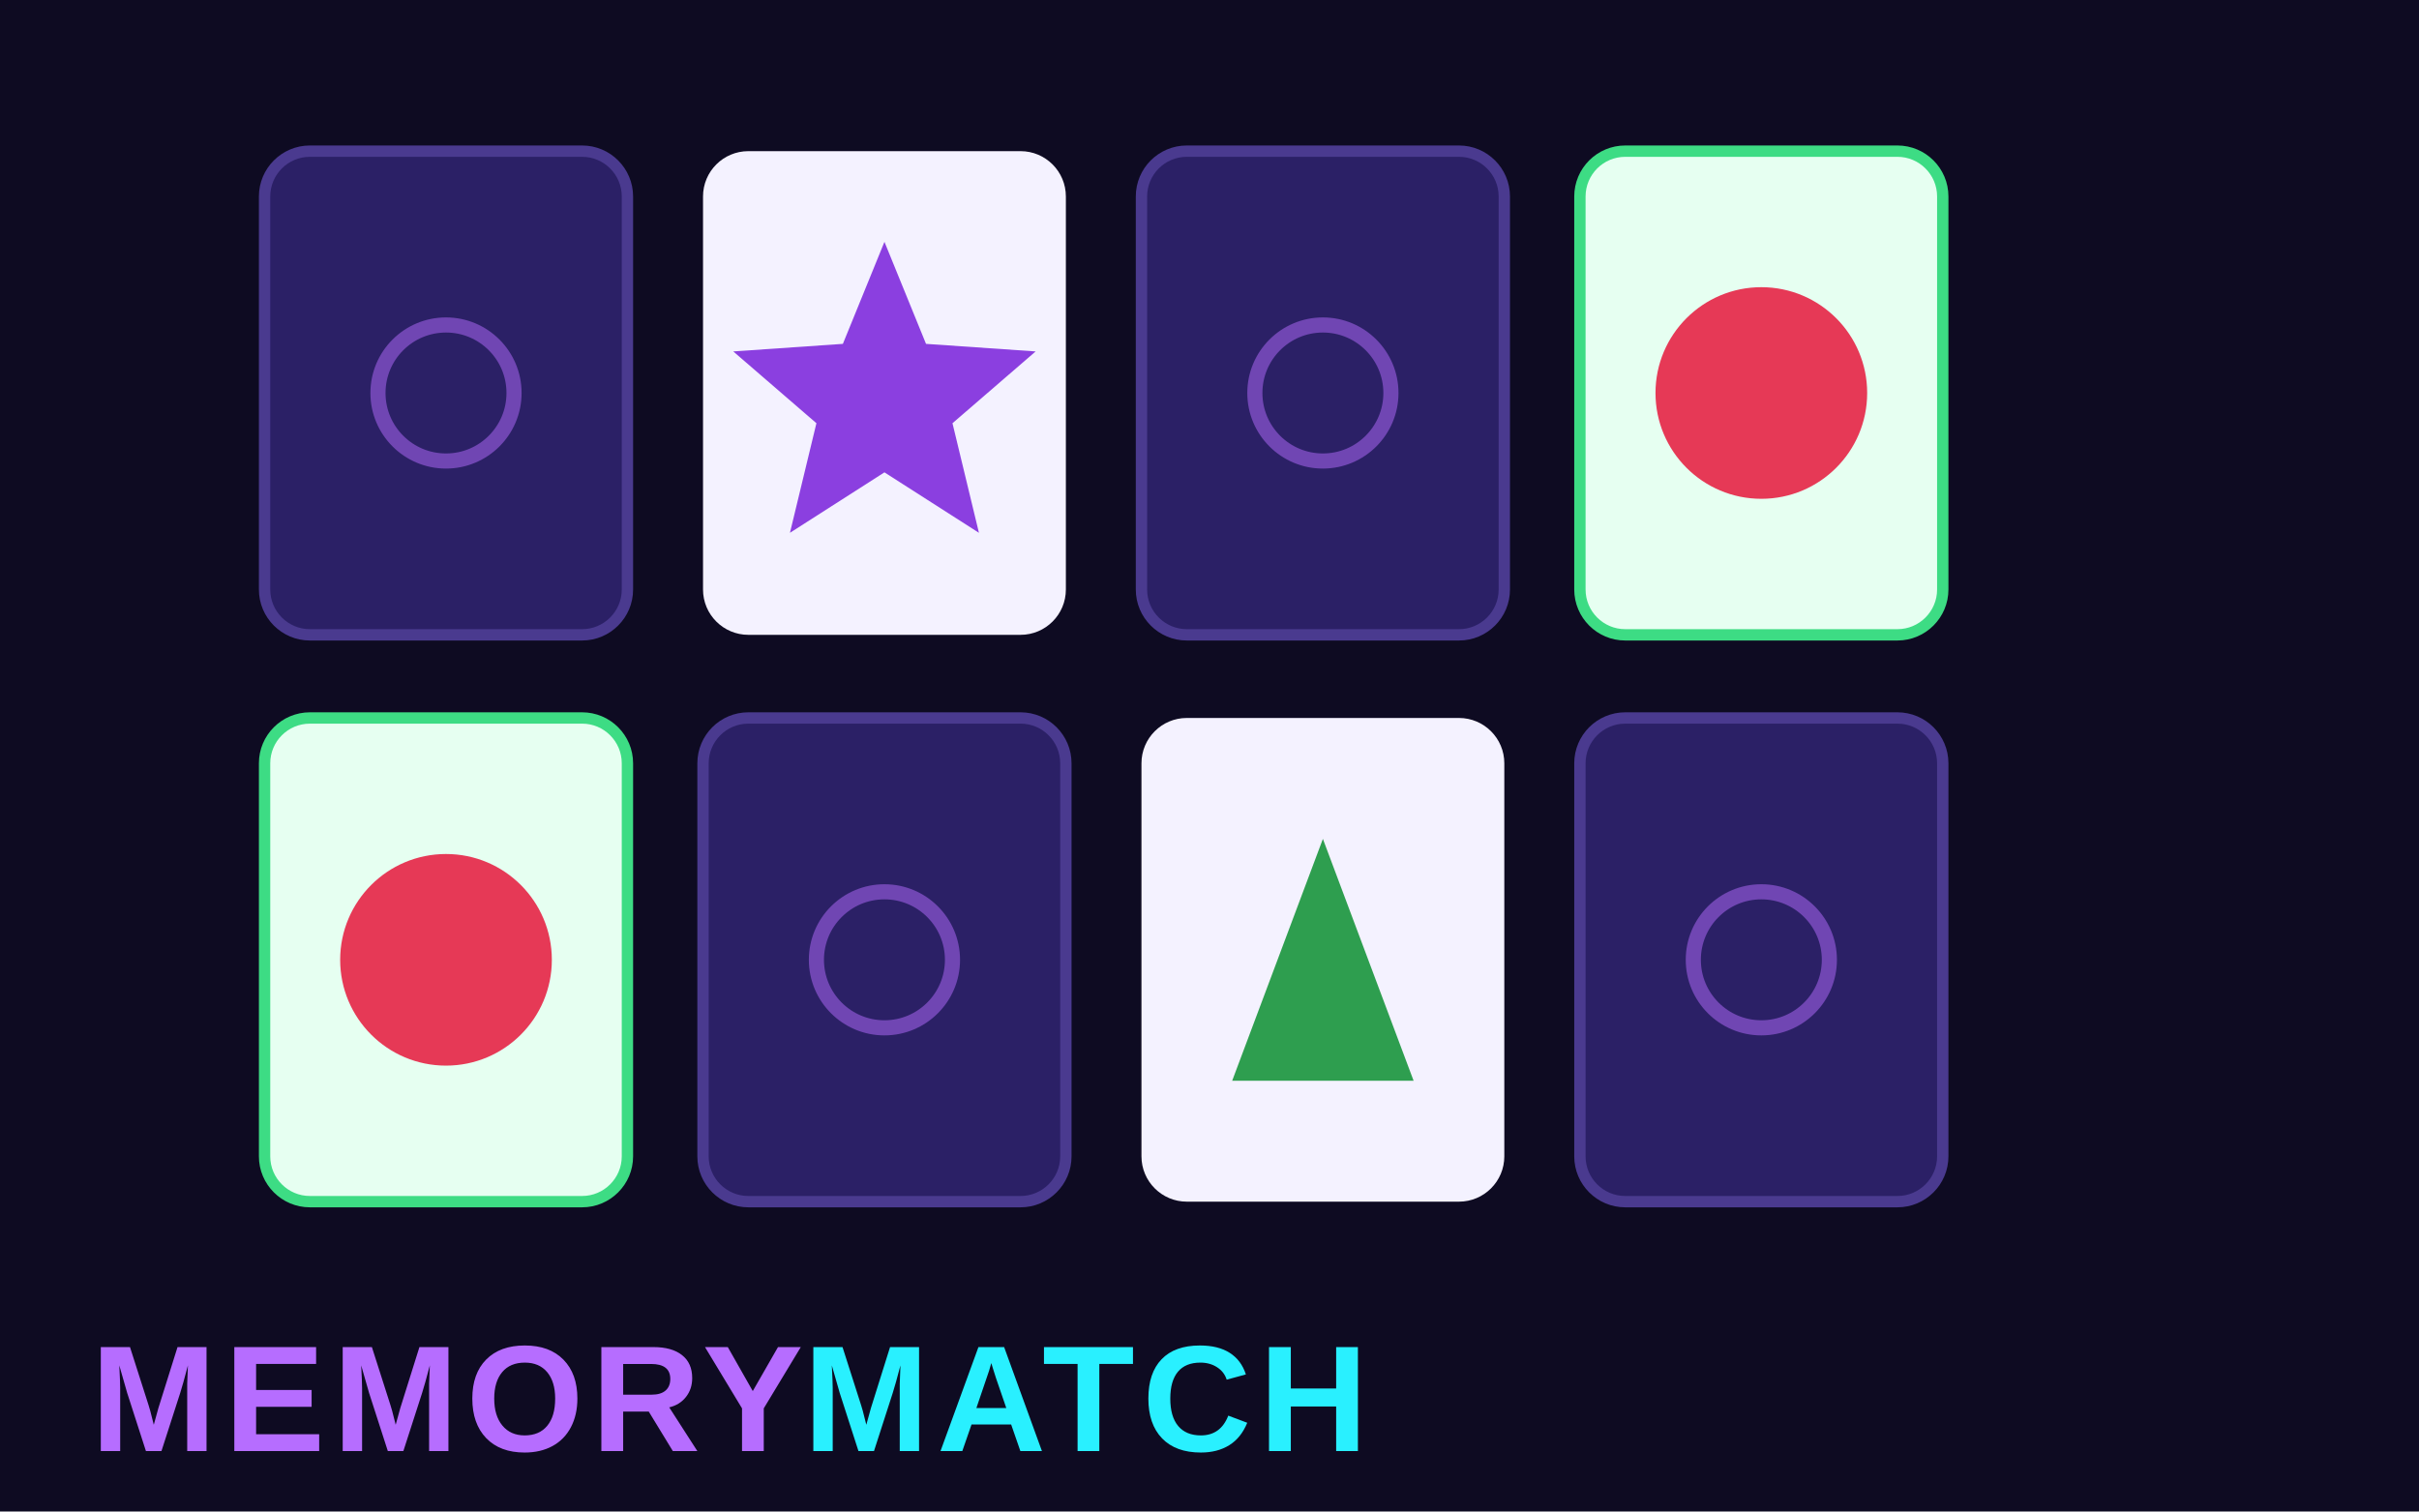
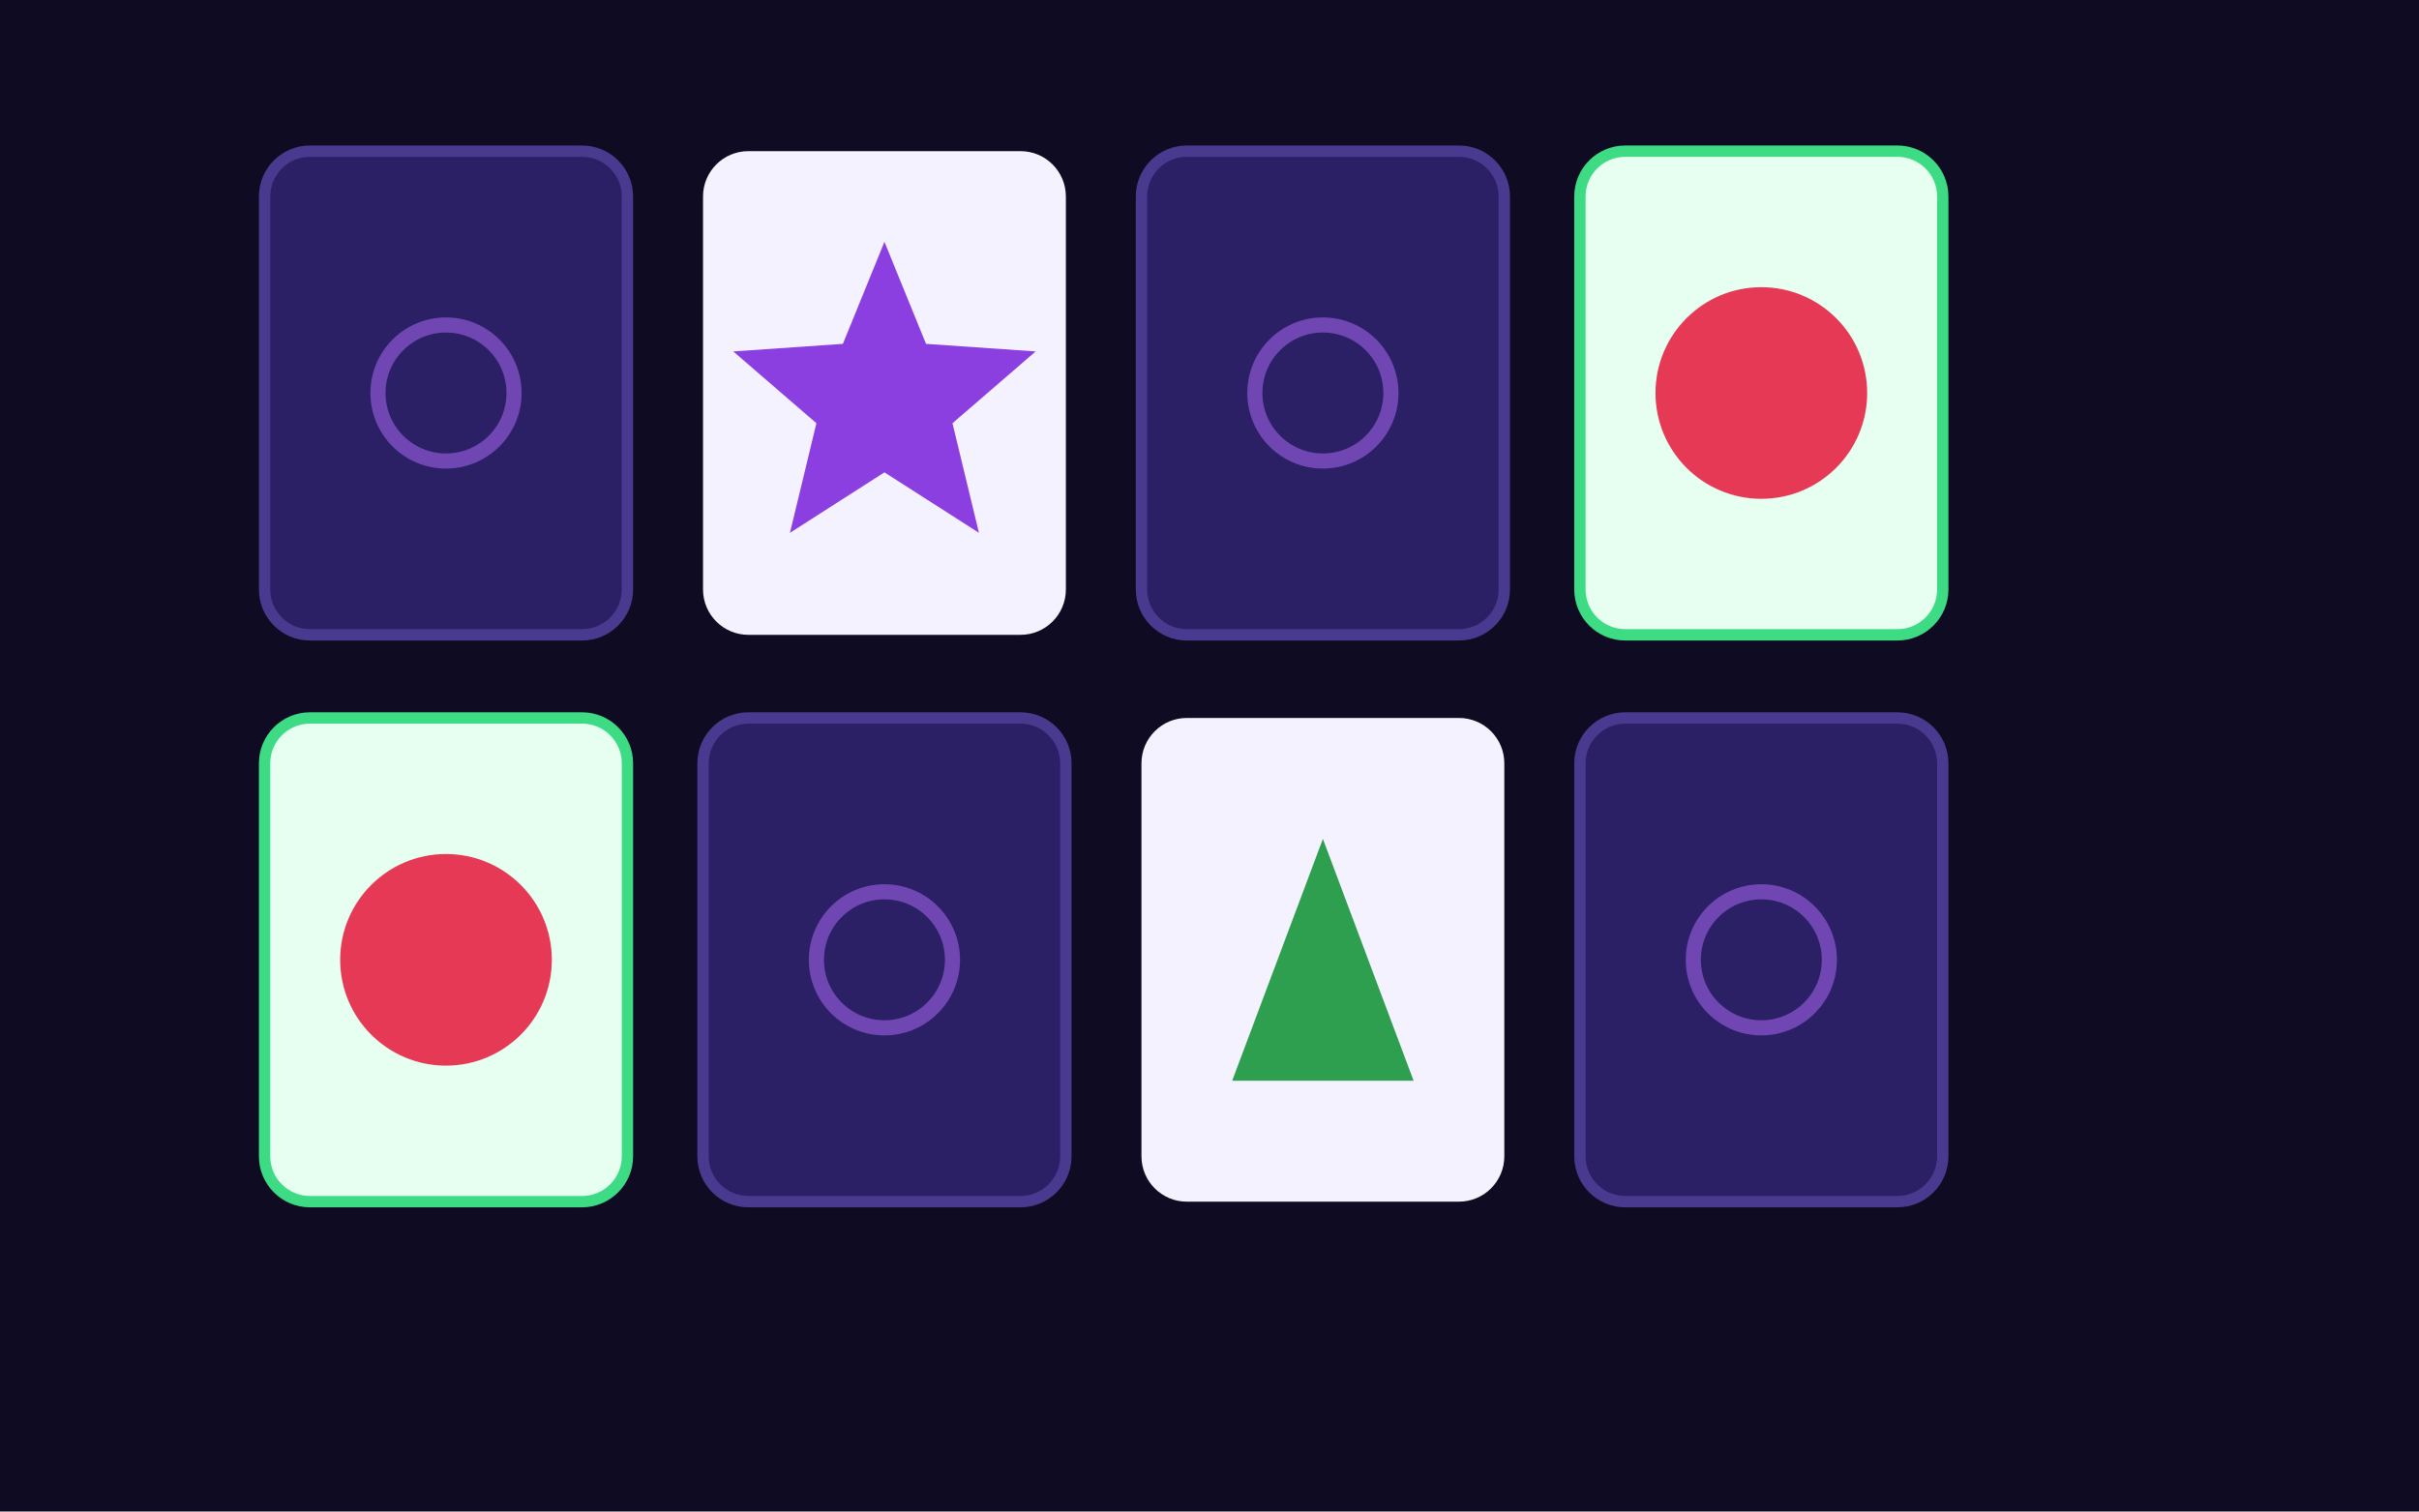
<svg xmlns="http://www.w3.org/2000/svg" viewBox="0 0 640 400" width="640" height="400">
  <rect width="640" height="400" fill="#0e0b22" />
  <g>
    <rect x="70" y="40" width="96" height="128" rx="12" fill="#2b2066" stroke="#4a3a8f" stroke-width="3" />
    <circle cx="118" cy="104" r="18" fill="none" stroke="#b66dff" stroke-opacity=".5" stroke-width="4" />
    <rect x="186" y="40" width="96" height="128" rx="12" fill="#f4f2ff" />
    <path d="M234 70l11 27 29 2-22 19 7 29-25-16-25 16 7-29-22-19 29-2z" fill="#8b3fe0" transform="translate(-0 -6) scale(1)" />
    <rect x="302" y="40" width="96" height="128" rx="12" fill="#2b2066" stroke="#4a3a8f" stroke-width="3" />
    <circle cx="350" cy="104" r="18" fill="none" stroke="#b66dff" stroke-opacity=".5" stroke-width="4" />
    <rect x="418" y="40" width="96" height="128" rx="12" fill="#e6fff1" stroke="#3ddc84" stroke-width="3" />
    <circle cx="466" cy="104" r="28" fill="#e63956" />
    <rect x="70" y="190" width="96" height="128" rx="12" fill="#e6fff1" stroke="#3ddc84" stroke-width="3" />
    <circle cx="118" cy="254" r="28" fill="#e63956" />
    <rect x="186" y="190" width="96" height="128" rx="12" fill="#2b2066" stroke="#4a3a8f" stroke-width="3" />
    <circle cx="234" cy="254" r="18" fill="none" stroke="#b66dff" stroke-opacity=".5" stroke-width="4" />
    <rect x="302" y="190" width="96" height="128" rx="12" fill="#f4f2ff" />
    <path d="M350 222l-24 64h48z" fill="#2e9e4f" />
    <rect x="418" y="190" width="96" height="128" rx="12" fill="#2b2066" stroke="#4a3a8f" stroke-width="3" />
    <circle cx="466" cy="254" r="18" fill="none" stroke="#b66dff" stroke-opacity=".5" stroke-width="4" />
  </g>
-   <text x="24" y="384" font-family="Segoe UI, Arial, sans-serif" font-weight="900" font-size="40" fill="#b66dff" letter-spacing="2">MEMORY<tspan fill="#29f0ff"> MATCH</tspan>
-   </text>
</svg>
